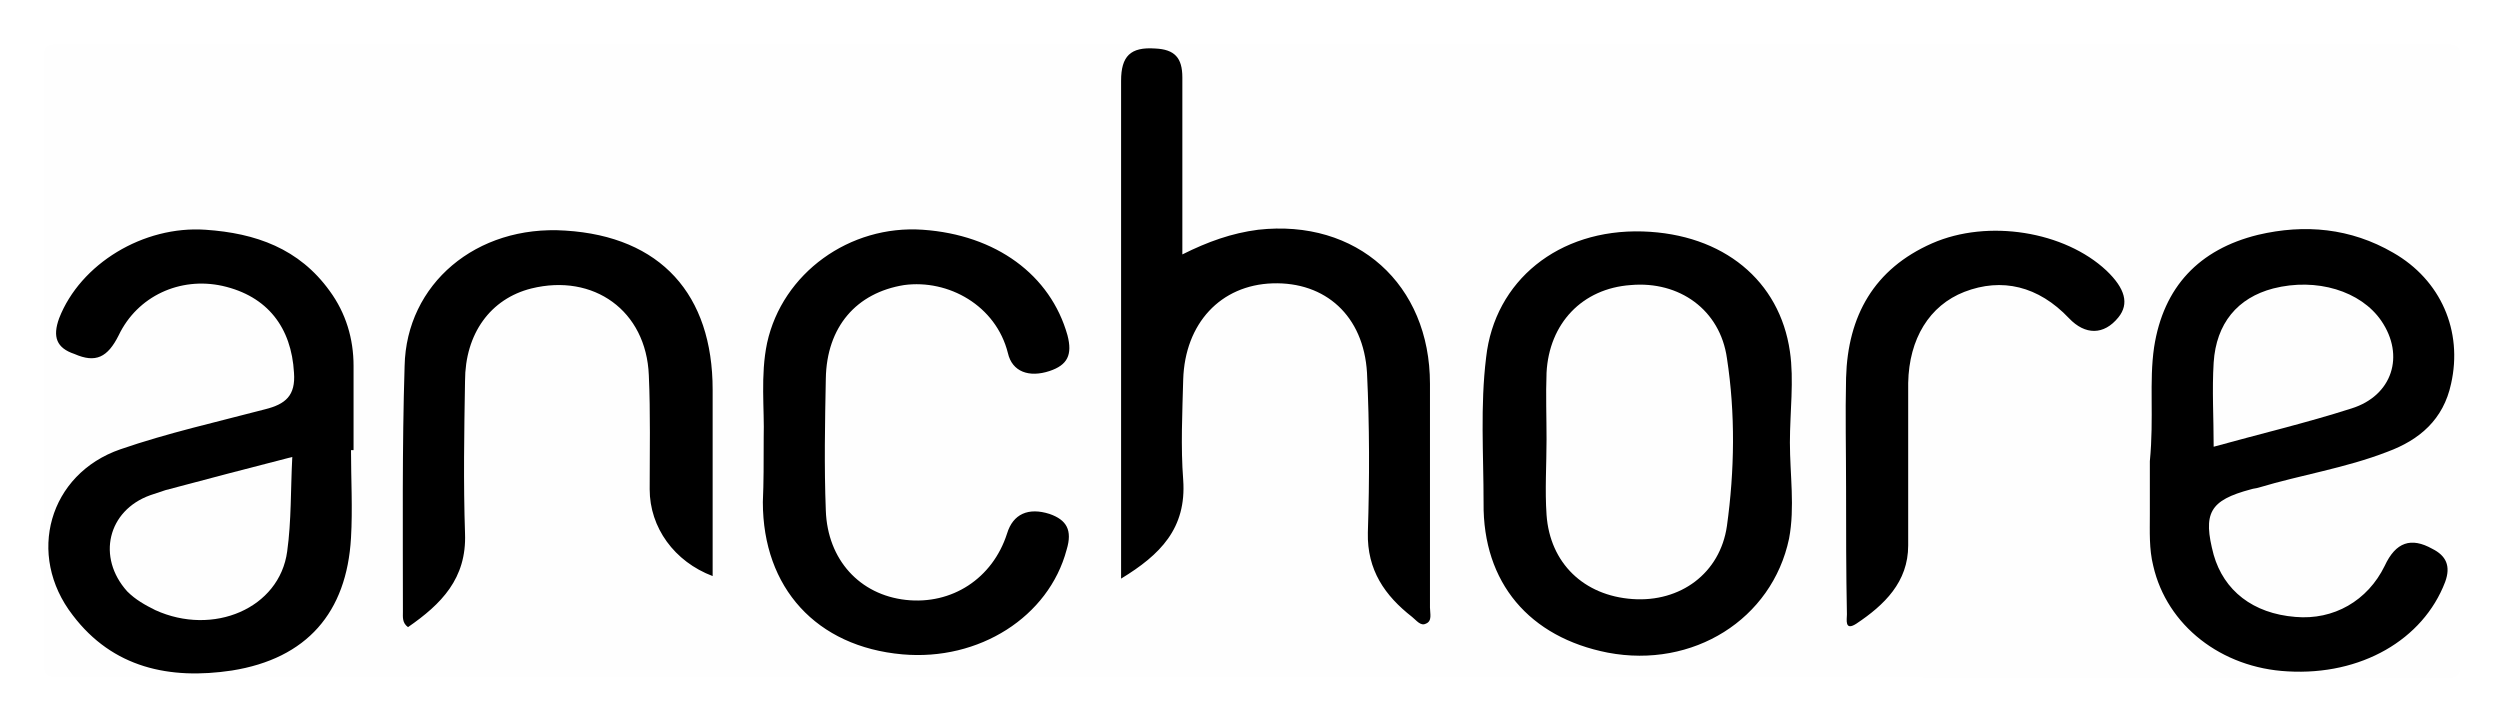
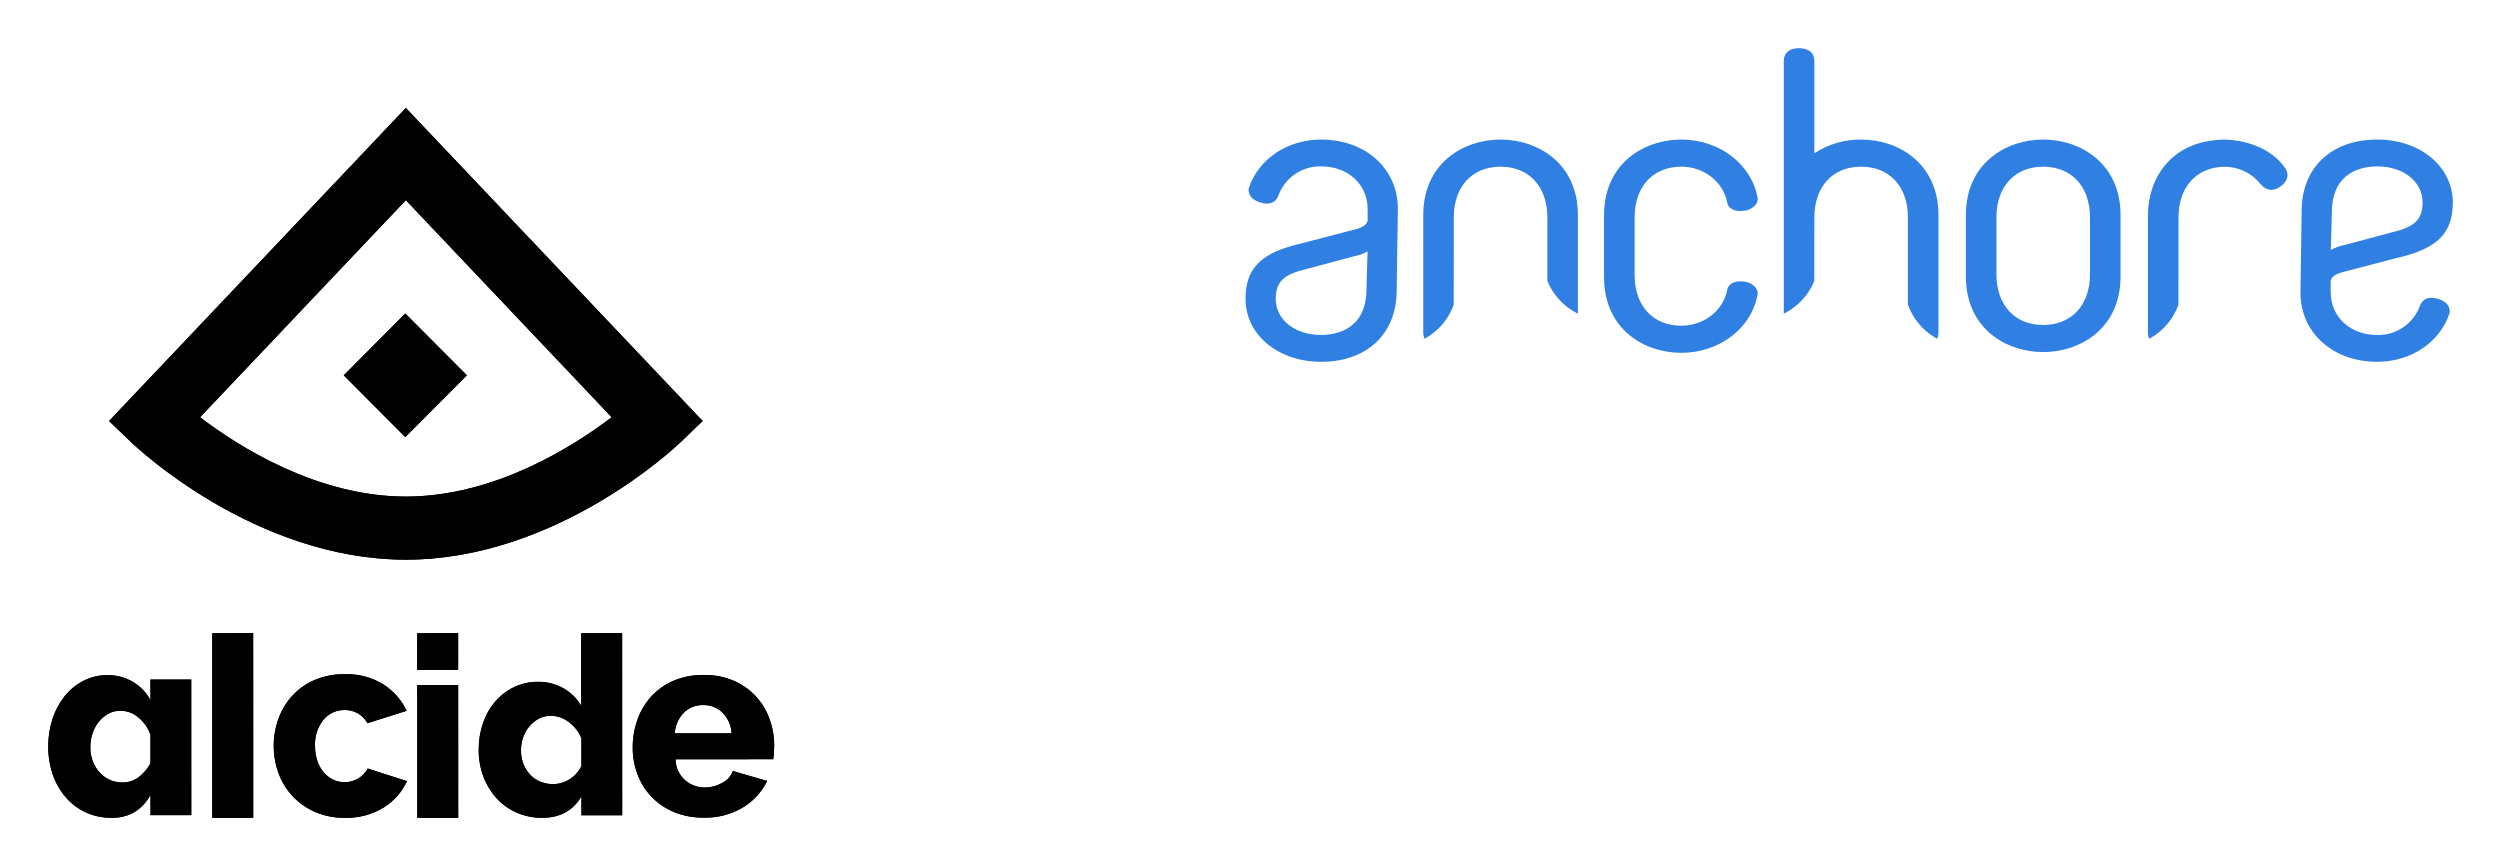
- <svg xmlns="http://www.w3.org/2000/svg" role="img" viewBox="-3.15 0.60 293.80 84.55">
-   <style>svg {enable-background:new 0 0 288 86}</style>
-   <style>.st0{fill:#fefefe}</style>
-   <g id="KkbdBC.tif">
-     <path d="M144 80.2H3.9c-1.6 0-1.9-.3-1.9-1.9.1-23.6.1-47.2 0-70.8 0-1.4.3-1.7 1.7-1.7h280.6c1.4 0 1.7.3 1.7 1.7-.1 23.6-.1 47.2 0 70.9 0 1.6-.3 1.9-1.9 1.9-46.7-.1-93.4-.1-140.1-.1z" class="st0" />
-     <path d="M38.1 53.5c0 3.4.2 6.9 0 10.3-.5 8.8-5.2 14.2-14 15.6-7.3 1.1-14-.3-18.7-6.5-5.5-7.1-2.8-16.6 5.6-19.5 5.5-1.9 11.3-3.2 17-4.7 2.4-.6 3.6-1.6 3.4-4.3-.3-5.3-3.1-9-8.4-10.2-5-1.1-10 1.2-12.2 5.8-1.3 2.6-2.7 3.3-5.2 2.2-2.1-.7-2.6-2-1.8-4.2 2.5-6.4 9.9-10.9 17.2-10.4 5.9.4 11 2.2 14.6 7.2 1.9 2.6 2.8 5.6 2.8 8.8v9.9h-.3zm211.4 1.3c.5-5.2-.1-9.3.5-13.4 1.1-7.1 5.3-11.5 12.2-13.2 5.5-1.3 10.9-.8 15.9 2.1 5.6 3.2 8.2 9.2 6.8 15.4-.9 4.2-3.7 6.6-7.5 8-4.9 1.9-10.1 2.7-15.1 4.2-.3.1-.6.1-.9.2-4.9 1.3-5.7 2.8-4.4 7.7 1.2 4.2 4.6 6.9 9.6 7.3 4.5.4 8.5-1.9 10.5-6 1.3-2.8 3.1-3.4 5.6-2 1.6.8 2.2 2 1.5 3.9-2.6 6.8-9.9 11-18.5 10.5-7.8-.4-14.2-5.4-15.8-12.4-.5-2-.4-4-.4-6.1v-6.2zM128.6 68.6V10.1c0-2.9 1.1-4 4-3.8 2.3.1 3.2 1.1 3.2 3.4v20.8c3-1.5 5.8-2.5 8.9-2.9 11.6-1.3 20.2 6.4 20.2 18.1V72c0 .7.3 1.6-.5 1.9-.6.3-1.1-.4-1.6-.8-3.2-2.5-5.3-5.5-5.2-9.9.2-6.3.2-12.6-.1-18.8-.4-6.7-4.9-10.7-11.1-10.5-6.1.2-10.3 4.7-10.5 11.3-.1 3.9-.3 7.9 0 11.8.4 5.7-2.7 8.8-7.3 11.6zm78.6-16c0 3.8.6 7.6-.1 11.3-2 9.5-11.3 15.3-21.3 13.4-9.2-1.8-14.7-8.2-14.6-17.6 0-5.7-.4-11.4.3-17.1 1-9 8.5-15.1 18.4-14.8 9.5.3 16.1 5.8 17.3 14.1.5 3.4 0 7.1 0 10.7zM86.6 52c.1-3.3-.4-7.3.4-11.1 1.8-8.2 9.7-13.9 18.3-13.3 8.6.6 15 5.3 17 12.4.6 2.3 0 3.5-2.1 4.2-2.4.8-4.4.1-4.9-2.1-1.4-5.6-7-8.7-12.2-8-5.6.9-9.1 4.9-9.2 11-.1 5.2-.2 10.3 0 15.5.2 5.8 4 9.9 9.4 10.5 5.4.6 10.2-2.5 11.9-7.8.7-2.3 2.5-3.1 5-2.3 2 .7 2.7 1.9 2 4.2-2.1 7.9-10.3 13.1-19.3 12.3-10.1-.9-16.4-7.8-16.4-17.9.1-2.3.1-4.6.1-7.6zm-6 16.3c-4.5-1.7-7.4-5.7-7.4-10.2 0-4.5.1-8.9-.1-13.4-.3-7.6-6.5-12-13.8-10.2-4.8 1.2-7.8 5.3-7.8 10.9-.1 6-.2 11.9 0 17.9.2 5.3-2.8 8.3-6.7 11-.7-.5-.6-1.2-.6-1.8 0-9.6-.1-19.3.2-28.9.2-9.6 8.4-16.6 18.9-15.9 11.2.7 17.3 7.5 17.3 18.7v21.9zm133.2-10.4c0-4.3-.1-8.6 0-12.9.2-7.3 3.3-12.8 10.1-15.8 6.6-2.9 15.6-1.4 20.5 3.2 2.2 2.1 2.7 3.9 1.4 5.5-1.7 2.1-3.9 2.1-5.8.1-3.6-3.8-7.9-4.8-12.3-3.1-4.1 1.6-6.5 5.5-6.6 10.7v19.1c0 4.3-2.8 7-6.1 9.2-1.4.9-1.1-.5-1.1-1.1-.1-5-.1-9.9-.1-14.9z" />
-     <path d="M31.2 54.3c-.2 3.8-.1 7.5-.6 11.1-.9 6.7-8.7 10-15.5 6.9-1.2-.6-2.3-1.2-3.3-2.2-3.6-4-2.3-9.5 2.7-11.3l1.8-.6c4.9-1.3 9.8-2.6 14.9-3.9zM257 53.1c0-3.4-.2-6.7 0-9.9.3-4.6 2.8-7.6 7-8.7 5.1-1.3 10.3.3 12.7 3.8 2.8 4.1 1.3 8.8-3.5 10.3-5.3 1.7-10.8 3-16.2 4.5zm-78.4-.9c0-2.6-.1-5.2 0-7.8.3-5.8 4.2-9.9 9.9-10.3 5.7-.5 10.5 2.9 11.3 8.6 1 6.5.9 13.2 0 19.7-.8 5.6-5.5 9-11.1 8.6-5.7-.4-9.7-4.2-10.1-9.9-.2-2.9 0-5.9 0-8.9z" class="st0" />
-   </g>
+ <svg xmlns="http://www.w3.org/2000/svg" role="img" viewBox="-401.65 52.35 813.80 281.80">
+   <defs>
+     <style>.cls-1{clip-rule:evenodd}.cls-2{fill-rule:evenodd}</style>
+     <clipPath id="clip-path">
+       <path d="M-163.488 291.061a10.432 10.432 0 0 0-2.952-6.73 8.696 8.696 0 0 0-6.31-2.47 8.579 8.579 0 0 0-6.35 2.516 10.612 10.612 0 0 0-2.908 6.69zm-18.8 25.61a21.515 21.515 0 0 1-7.294-4.982 21.41 21.41 0 0 1-4.55-7.284 24.29 24.29 0 0 1-1.56-8.648 26.714 26.714 0 0 1 1.554-9.16 22.371 22.371 0 0 1 4.506-7.543 21.035 21.035 0 0 1 7.25-5.114 24.305 24.305 0 0 1 9.792-1.877 24.014 24.014 0 0 1 9.753 1.871 21.42 21.42 0 0 1 7.213 5.068 21.647 21.647 0 0 1 4.467 7.369 25.514 25.514 0 0 1 1.519 8.776c0 .796-.028 1.576-.081 2.343a17.4 17.4 0 0 1-.246 2.003l-31.795.009a9.33 9.33 0 0 0 3.157 6.858 9.798 9.798 0 0 0 6.434 2.342 11.415 11.415 0 0 0 5.53-1.45 7.287 7.287 0 0 0 3.564-3.921l11.145 3.235a20.542 20.542 0 0 1-7.864 8.608 23.674 23.674 0 0 1-12.783 3.327 24.57 24.57 0 0 1-9.71-1.83zm-30.094-23.942a11.987 11.987 0 0 0-4.13-5.358 9.74 9.74 0 0 0-5.796-2.029 8.208 8.208 0 0 0-3.92.935 10.742 10.742 0 0 0-3.084 2.478 10.803 10.803 0 0 0-2.043 3.614 13.067 13.067 0 0 0-.707 4.264 11.926 11.926 0 0 0 .794 4.385 10.707 10.707 0 0 0 2.168 3.491 9.604 9.604 0 0 0 3.296 2.273 10.58 10.58 0 0 0 4.17.81 9.937 9.937 0 0 0 5.42-1.584 10.349 10.349 0 0 0 3.834-4.346zm.007 25.012l-.002-6.171q-4.084 6.986-12.757 6.987a20.433 20.433 0 0 1-8.298-1.662 19.25 19.25 0 0 1-6.548-4.668 21.89 21.89 0 0 1-4.297-7.024 24.375 24.375 0 0 1-1.545-8.81 26.154 26.154 0 0 1 1.416-8.69 21.168 21.168 0 0 1 4-7.025 18.954 18.954 0 0 1 6.128-4.671 17.547 17.547 0 0 1 7.713-1.708 16.425 16.425 0 0 1 8.341 2.11 15.475 15.475 0 0 1 5.755 5.682l-.006-23.631 13.343-.004.017 59.282zm-53.462-47.344l-.003-11.937 13.329-.004.003 11.937zm.014 48.16l-.012-43.22 13.328-.004.012 43.22zm-46.724-23.409a25.584 25.584 0 0 1 1.556-8.878 22.24 22.24 0 0 1 4.507-7.463 21.328 21.328 0 0 1 7.254-5.106 24.184 24.184 0 0 1 9.795-1.89 22.562 22.562 0 0 1 12.544 3.299 20.858 20.858 0 0 1 7.626 8.618l-12.787 4.035a8.164 8.164 0 0 0-7.46-4.287 8.688 8.688 0 0 0-6.846 3.176 12.525 12.525 0 0 0-2.743 8.492 15.085 15.085 0 0 0 .739 4.846 11.22 11.22 0 0 0 2.05 3.73 9.38 9.38 0 0 0 3.075 2.401 8.4 8.4 0 0 0 3.73.857 8.526 8.526 0 0 0 4.509-1.245 7.808 7.808 0 0 0 3.032-3.218l12.79 4.114a19.876 19.876 0 0 1-7.581 8.58 22.951 22.951 0 0 1-12.665 3.348 23.487 23.487 0 0 1-9.714-1.927 22.266 22.266 0 0 1-7.298-5.144 21.876 21.876 0 0 1-4.552-7.461 25.566 25.566 0 0 1-1.56-8.877zm-20.017-36.688l13.328-.004.017 60.098-13.328.003zm-32.793 60.097a19.628 19.628 0 0 1-8.34-1.744 19.205 19.205 0 0 1-6.516-4.898 22.616 22.616 0 0 1-4.234-7.37 27.52 27.52 0 0 1-1.496-9.244 28.074 28.074 0 0 1 1.45-9.118 23.147 23.147 0 0 1 4.023-7.371 18.993 18.993 0 0 1 6.097-4.902 16.718 16.718 0 0 1 7.676-1.791 15.897 15.897 0 0 1 8.34 2.213 15.12 15.12 0 0 1 5.686 5.963l-.002-6.732 13.278-.004.012 44.138-13.278.004-.001-6.646a14.491 14.491 0 0 1-5.102 5.583 14.219 14.219 0 0 1-7.593 1.92zm12.69-27.015a12.865 12.865 0 0 0-3.985-5.707 9.092 9.092 0 0 0-5.81-2.13 8.054 8.054 0 0 0-3.941.982 10.302 10.302 0 0 0-3.111 2.642 12.101 12.101 0 0 0-2.033 3.793 13.996 13.996 0 0 0-.703 4.43 12.772 12.772 0 0 0 .789 4.56 11.439 11.439 0 0 0 2.158 3.62 10.066 10.066 0 0 0 3.28 2.428 9.655 9.655 0 0 0 4.149.893 8.668 8.668 0 0 0 5.31-1.663 14.585 14.585 0 0 0 3.899-4.56z" class="cls-1" />
+     </clipPath>
+     <clipPath id="clip-path-2">
+       <path d="M-269.538 234.532c-48.962 0-87.66-36.55-89.282-38.106l-7.334-7.03 96.616-101.907 96.619 101.908-7.335 7.029c-1.621 1.556-40.32 38.106-89.284 38.106zm-.18-80.125l20.044 20.118-20.045 20.116-20.044-20.116zm-66.813 33.764c12.387 9.438 38.067 25.826 66.993 25.826 28.924 0 54.6-16.384 66.996-25.826l-66.996-70.663z" class="cls-1" />
+     </clipPath>
+   </defs>
+   <path d="M-163.488 291.061a10.432 10.432 0 0 0-2.952-6.73 8.696 8.696 0 0 0-6.31-2.47 8.579 8.579 0 0 0-6.35 2.516 10.612 10.612 0 0 0-2.908 6.69zm-18.8 25.61a21.515 21.515 0 0 1-7.294-4.982 21.41 21.41 0 0 1-4.55-7.284 24.29 24.29 0 0 1-1.56-8.648 26.714 26.714 0 0 1 1.554-9.16 22.371 22.371 0 0 1 4.506-7.543 21.035 21.035 0 0 1 7.25-5.114 24.305 24.305 0 0 1 9.792-1.877 24.014 24.014 0 0 1 9.753 1.871 21.42 21.42 0 0 1 7.213 5.068 21.647 21.647 0 0 1 4.467 7.369 25.514 25.514 0 0 1 1.519 8.776c0 .796-.028 1.576-.081 2.343a17.4 17.4 0 0 1-.246 2.003l-31.795.009a9.33 9.33 0 0 0 3.157 6.858 9.798 9.798 0 0 0 6.434 2.342 11.415 11.415 0 0 0 5.53-1.45 7.287 7.287 0 0 0 3.564-3.921l11.145 3.235a20.542 20.542 0 0 1-7.864 8.608 23.674 23.674 0 0 1-12.783 3.327 24.57 24.57 0 0 1-9.71-1.83zm-30.094-23.942a11.987 11.987 0 0 0-4.13-5.358 9.74 9.74 0 0 0-5.796-2.029 8.208 8.208 0 0 0-3.92.935 10.742 10.742 0 0 0-3.084 2.478 10.803 10.803 0 0 0-2.043 3.614 13.067 13.067 0 0 0-.707 4.264 11.926 11.926 0 0 0 .794 4.385 10.707 10.707 0 0 0 2.168 3.491 9.604 9.604 0 0 0 3.296 2.273 10.58 10.58 0 0 0 4.17.81 9.937 9.937 0 0 0 5.42-1.584 10.349 10.349 0 0 0 3.834-4.346zm.007 25.012l-.002-6.171q-4.084 6.986-12.757 6.987a20.433 20.433 0 0 1-8.298-1.662 19.25 19.25 0 0 1-6.548-4.668 21.89 21.89 0 0 1-4.297-7.024 24.375 24.375 0 0 1-1.545-8.81 26.154 26.154 0 0 1 1.416-8.69 21.168 21.168 0 0 1 4-7.025 18.954 18.954 0 0 1 6.128-4.671 17.547 17.547 0 0 1 7.713-1.708 16.425 16.425 0 0 1 8.341 2.11 15.475 15.475 0 0 1 5.755 5.682l-.006-23.631 13.343-.004.017 59.282zm-53.462-47.344l-.003-11.937 13.329-.004.003 11.937zm.014 48.16l-.012-43.22 13.328-.004.012 43.22zm-46.724-23.409a25.584 25.584 0 0 1 1.556-8.878 22.24 22.24 0 0 1 4.507-7.463 21.328 21.328 0 0 1 7.254-5.106 24.184 24.184 0 0 1 9.795-1.89 22.562 22.562 0 0 1 12.544 3.299 20.858 20.858 0 0 1 7.626 8.618l-12.787 4.035a8.164 8.164 0 0 0-7.46-4.287 8.688 8.688 0 0 0-6.846 3.176 12.525 12.525 0 0 0-2.743 8.492 15.085 15.085 0 0 0 .739 4.846 11.22 11.22 0 0 0 2.05 3.73 9.38 9.38 0 0 0 3.075 2.401 8.4 8.4 0 0 0 3.73.857 8.526 8.526 0 0 0 4.509-1.245 7.808 7.808 0 0 0 3.032-3.218l12.79 4.114a19.876 19.876 0 0 1-7.581 8.58 22.951 22.951 0 0 1-12.665 3.348 23.487 23.487 0 0 1-9.714-1.927 22.266 22.266 0 0 1-7.298-5.144 21.876 21.876 0 0 1-4.552-7.461 25.566 25.566 0 0 1-1.56-8.877zm-20.017-36.688l13.328-.004.017 60.098-13.328.003zm-32.793 60.097a19.628 19.628 0 0 1-8.34-1.744 19.205 19.205 0 0 1-6.516-4.898 22.616 22.616 0 0 1-4.234-7.37 27.52 27.52 0 0 1-1.496-9.244 28.074 28.074 0 0 1 1.45-9.118 23.147 23.147 0 0 1 4.023-7.371 18.993 18.993 0 0 1 6.097-4.902 16.718 16.718 0 0 1 7.676-1.791 15.897 15.897 0 0 1 8.34 2.213 15.12 15.12 0 0 1 5.686 5.963l-.002-6.732 13.278-.004.012 44.138-13.278.004-.001-6.646a14.491 14.491 0 0 1-5.102 5.583 14.219 14.219 0 0 1-7.593 1.92zm12.69-27.015a12.865 12.865 0 0 0-3.985-5.707 9.092 9.092 0 0 0-5.81-2.13 8.054 8.054 0 0 0-3.941.982 10.302 10.302 0 0 0-3.111 2.642 12.101 12.101 0 0 0-2.033 3.793 13.996 13.996 0 0 0-.703 4.43 12.772 12.772 0 0 0 .789 4.56 11.439 11.439 0 0 0 2.158 3.62 10.066 10.066 0 0 0 3.28 2.428 9.655 9.655 0 0 0 4.149.893 8.668 8.668 0 0 0 5.31-1.663 14.585 14.585 0 0 0 3.899-4.56z" class="cls-2" />
+   <path d="M-734.182-248.968H208.42v670.295h-942.602z" clip-path="url(#clip-path)" />
+   <path d="M-269.538 234.532c-48.962 0-87.66-36.55-89.282-38.106l-7.334-7.03 96.616-101.907 96.619 101.908-7.335 7.029c-1.621 1.556-40.32 38.106-89.284 38.106zm-.18-80.125l20.044 20.118-20.045 20.116-20.044-20.116zm-66.813 33.764c12.387 9.438 38.067 25.826 66.993 25.826 28.924 0 54.6-16.384 66.996-25.826l-66.996-70.663z" class="cls-2" />
+   <path d="M-734.182-248.968H208.42v670.295h-942.602z" clip-path="url(#clip-path-2)" />
+   <path fill="#307fe2" d="M28.396 97.782c-11.027 0-20.497 6.373-23.581 15.956-.13 1.215.186 3.415 3.755 4.517 3.914 1.204 5.358-.81 5.882-2.14a14.447 14.447 0 0 1 13.944-9.61c8.779 0 15.15 5.869 15.15 13.954v3.465c0 1.62-2.166 2.678-4.21 3.132l-17.425 4.551c-13.039 2.968-18.12 8.02-18.12 18.018 0 11.686 10.577 20.499 24.605 20.499 14.946 0 24.604-9.135 24.604-23.27l.387-26.53c0-13.061-10.51-22.542-24.99-22.542zm0 63.606c-8.554 0-14.764-4.946-14.764-11.763 0-6.232 3.41-8.145 10.588-9.862l14.927-3.999a13.142 13.142 0 0 0 4.367-1.603l-.355 12.256v.014c0 13.5-10.325 14.957-14.763 14.957zm137.601-17.373c-3.123-.437-5.057.913-5.353 2.484-1.255 6.88-7.555 11.874-14.978 11.874-9.246 0-15.22-6.472-15.22-16.487v-18.79c0-10.015 5.974-16.487 15.22-16.487 7.424 0 13.723 4.994 14.978 11.877.296 1.565 2.212 2.914 5.353 2.481a5.691 5.691 0 0 0 3.873-1.987 3.057 3.057 0 0 0 .593-2.315c-2.012-10.942-12.44-18.883-24.797-18.883-12.12 0-25.166 7.7-25.166 24.607v20.205c0 16.907 13.045 24.606 25.166 24.606 12.357 0 22.785-7.942 24.799-18.895a3.05 3.05 0 0 0-.595-2.305 5.68 5.68 0 0 0-3.873-1.985zm97.452-46.233c-12.12 0-25.166 7.7-25.166 24.607v19.958c0 16.907 13.046 24.607 25.166 24.607 12.126 0 25.177-7.7 25.177-24.607V122.39c0-16.908-13.05-24.607-25.177-24.607zm15.23 43.869c0 10.015-5.978 16.487-15.23 16.487-9.246 0-15.22-6.472-15.22-16.487v-18.555c0-10.015 5.974-16.487 15.22-16.487 9.252 0 15.23 6.472 15.23 16.487zM86.81 97.782c-12.12 0-25.165 7.7-25.165 24.605v38.361a4.508 4.508 0 0 0 .214 1.308l.176.59.532-.31a20.377 20.377 0 0 0 8.996-10.78l.029-28.46c0-10.015 5.973-16.487 15.218-16.487 9.252 0 15.23 6.472 15.23 16.487v20.568l.037.185a20.384 20.384 0 0 0 9.192 10.225l.718.393v-32.08c0-16.906-13.05-24.605-25.177-24.605zm117.38 0a27.058 27.058 0 0 0-15.23 4.485V72.18c0-2.631-1.812-4.14-4.973-4.14s-4.973 1.509-4.973 4.14v82.287l.718-.393a20.39 20.39 0 0 0 9.192-10.225l.037-20.753c0-10.015 5.978-16.487 15.23-16.487 9.245 0 15.219 6.472 15.219 16.487v28.293l.028.165a20.374 20.374 0 0 0 8.996 10.783l.534.31.175-.593a4.575 4.575 0 0 0 .214-1.306v-38.361c0-16.906-13.046-24.605-25.166-24.605zm138.155 9.476c-4.41-6.603-12.684-9.192-19.142-9.433v-.043l-.875.008-.169-.008-.485.022v.011c-16.657.535-24.122 12.676-24.122 24.572v38.361a4.575 4.575 0 0 0 .214 1.306l.175.592.534-.31a20.388 20.388 0 0 0 8.996-10.782l.028-28.458c0-9.9 5.891-16.364 14.995-16.468a14.94 14.94 0 0 1 11.638 5.55c1.834 2.21 3.932 2.573 6.245 1.08 2.537-1.638 3.276-3.876 1.978-5.984zm49.667 42.392c-3.909-1.202-5.356.814-5.882 2.14a14.447 14.447 0 0 1-13.944 9.61c-8.778 0-15.151-5.868-15.151-13.953v-3.465c0-1.62 2.165-2.679 4.21-3.132l17.424-4.552c13.041-2.967 18.122-8.02 18.122-18.017 0-11.686-10.577-20.5-24.605-20.5-14.947 0-24.605 9.136-24.605 23.27l-.387 26.53c0 13.062 10.51 22.543 24.992 22.543 11.029 0 20.497-6.373 23.58-15.957.158-1.483-.365-3.471-3.754-4.517zm-15.65-21.508l-14.928 4a13.16 13.16 0 0 0-4.367 1.604l.355-12.258v-.014c0-13.499 10.324-14.957 14.764-14.957 8.554 0 14.762 4.947 14.762 11.764 0 6.23-3.41 8.143-10.586 9.861z" />
</svg>
